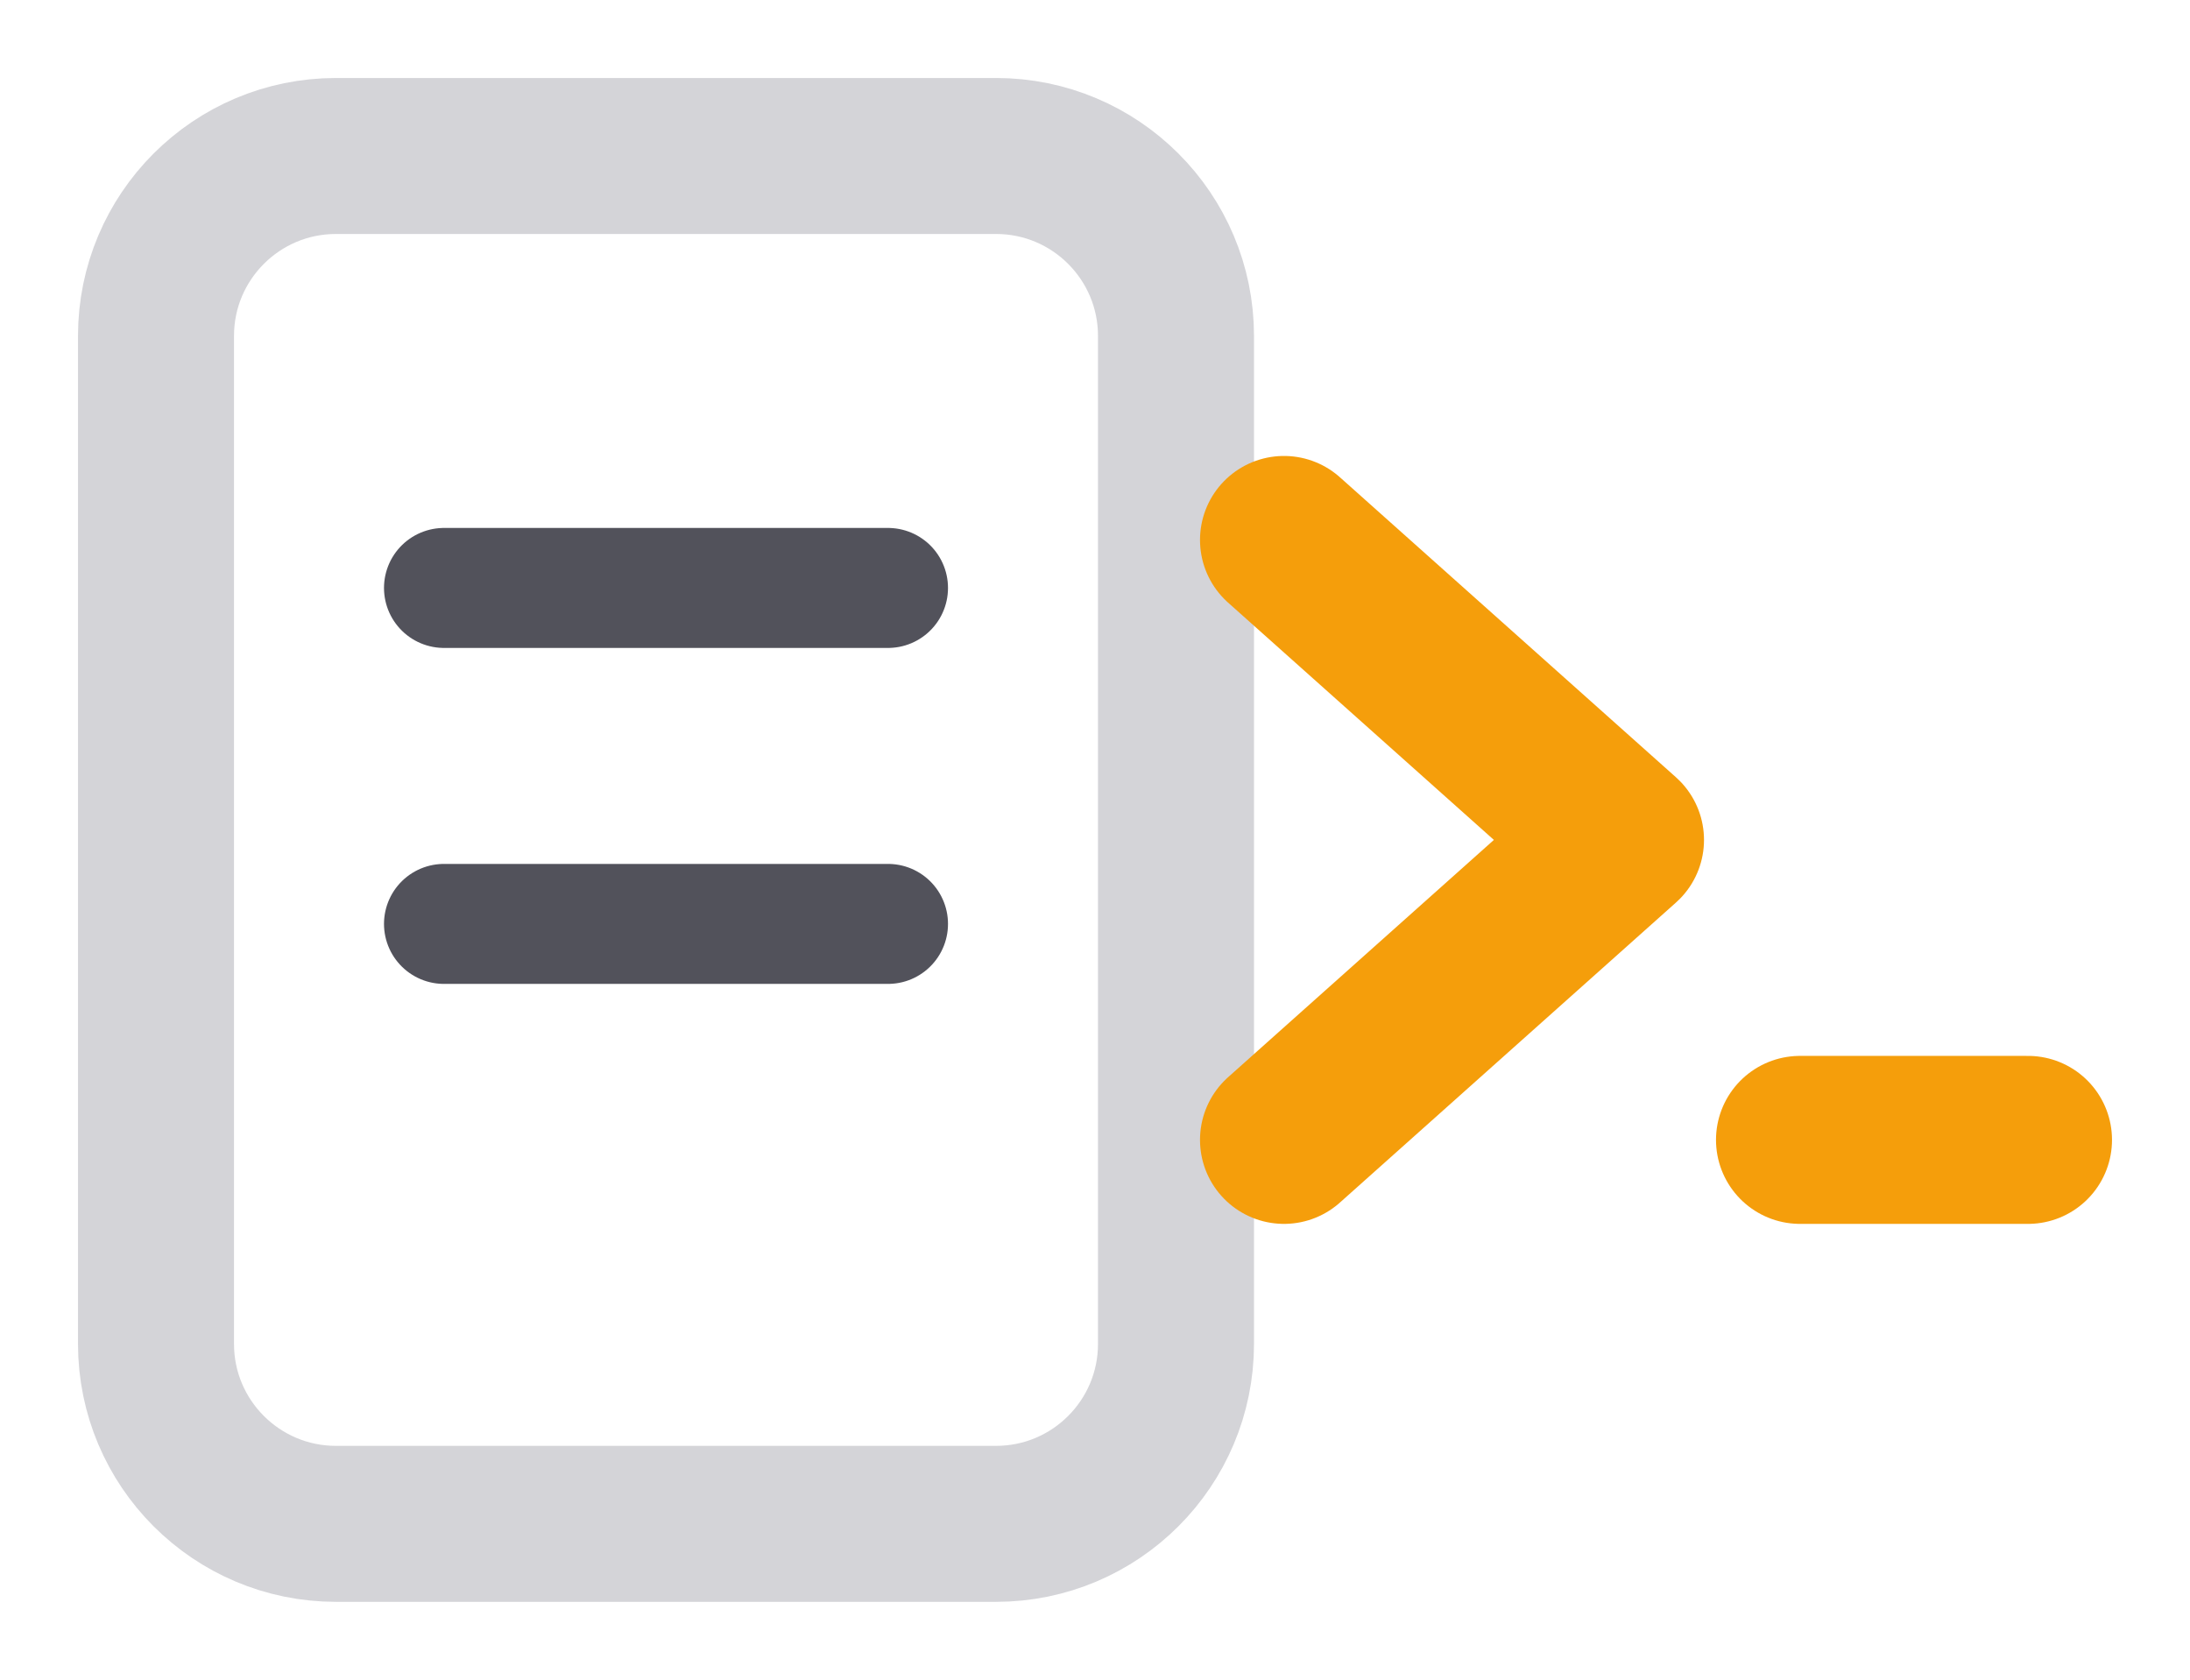
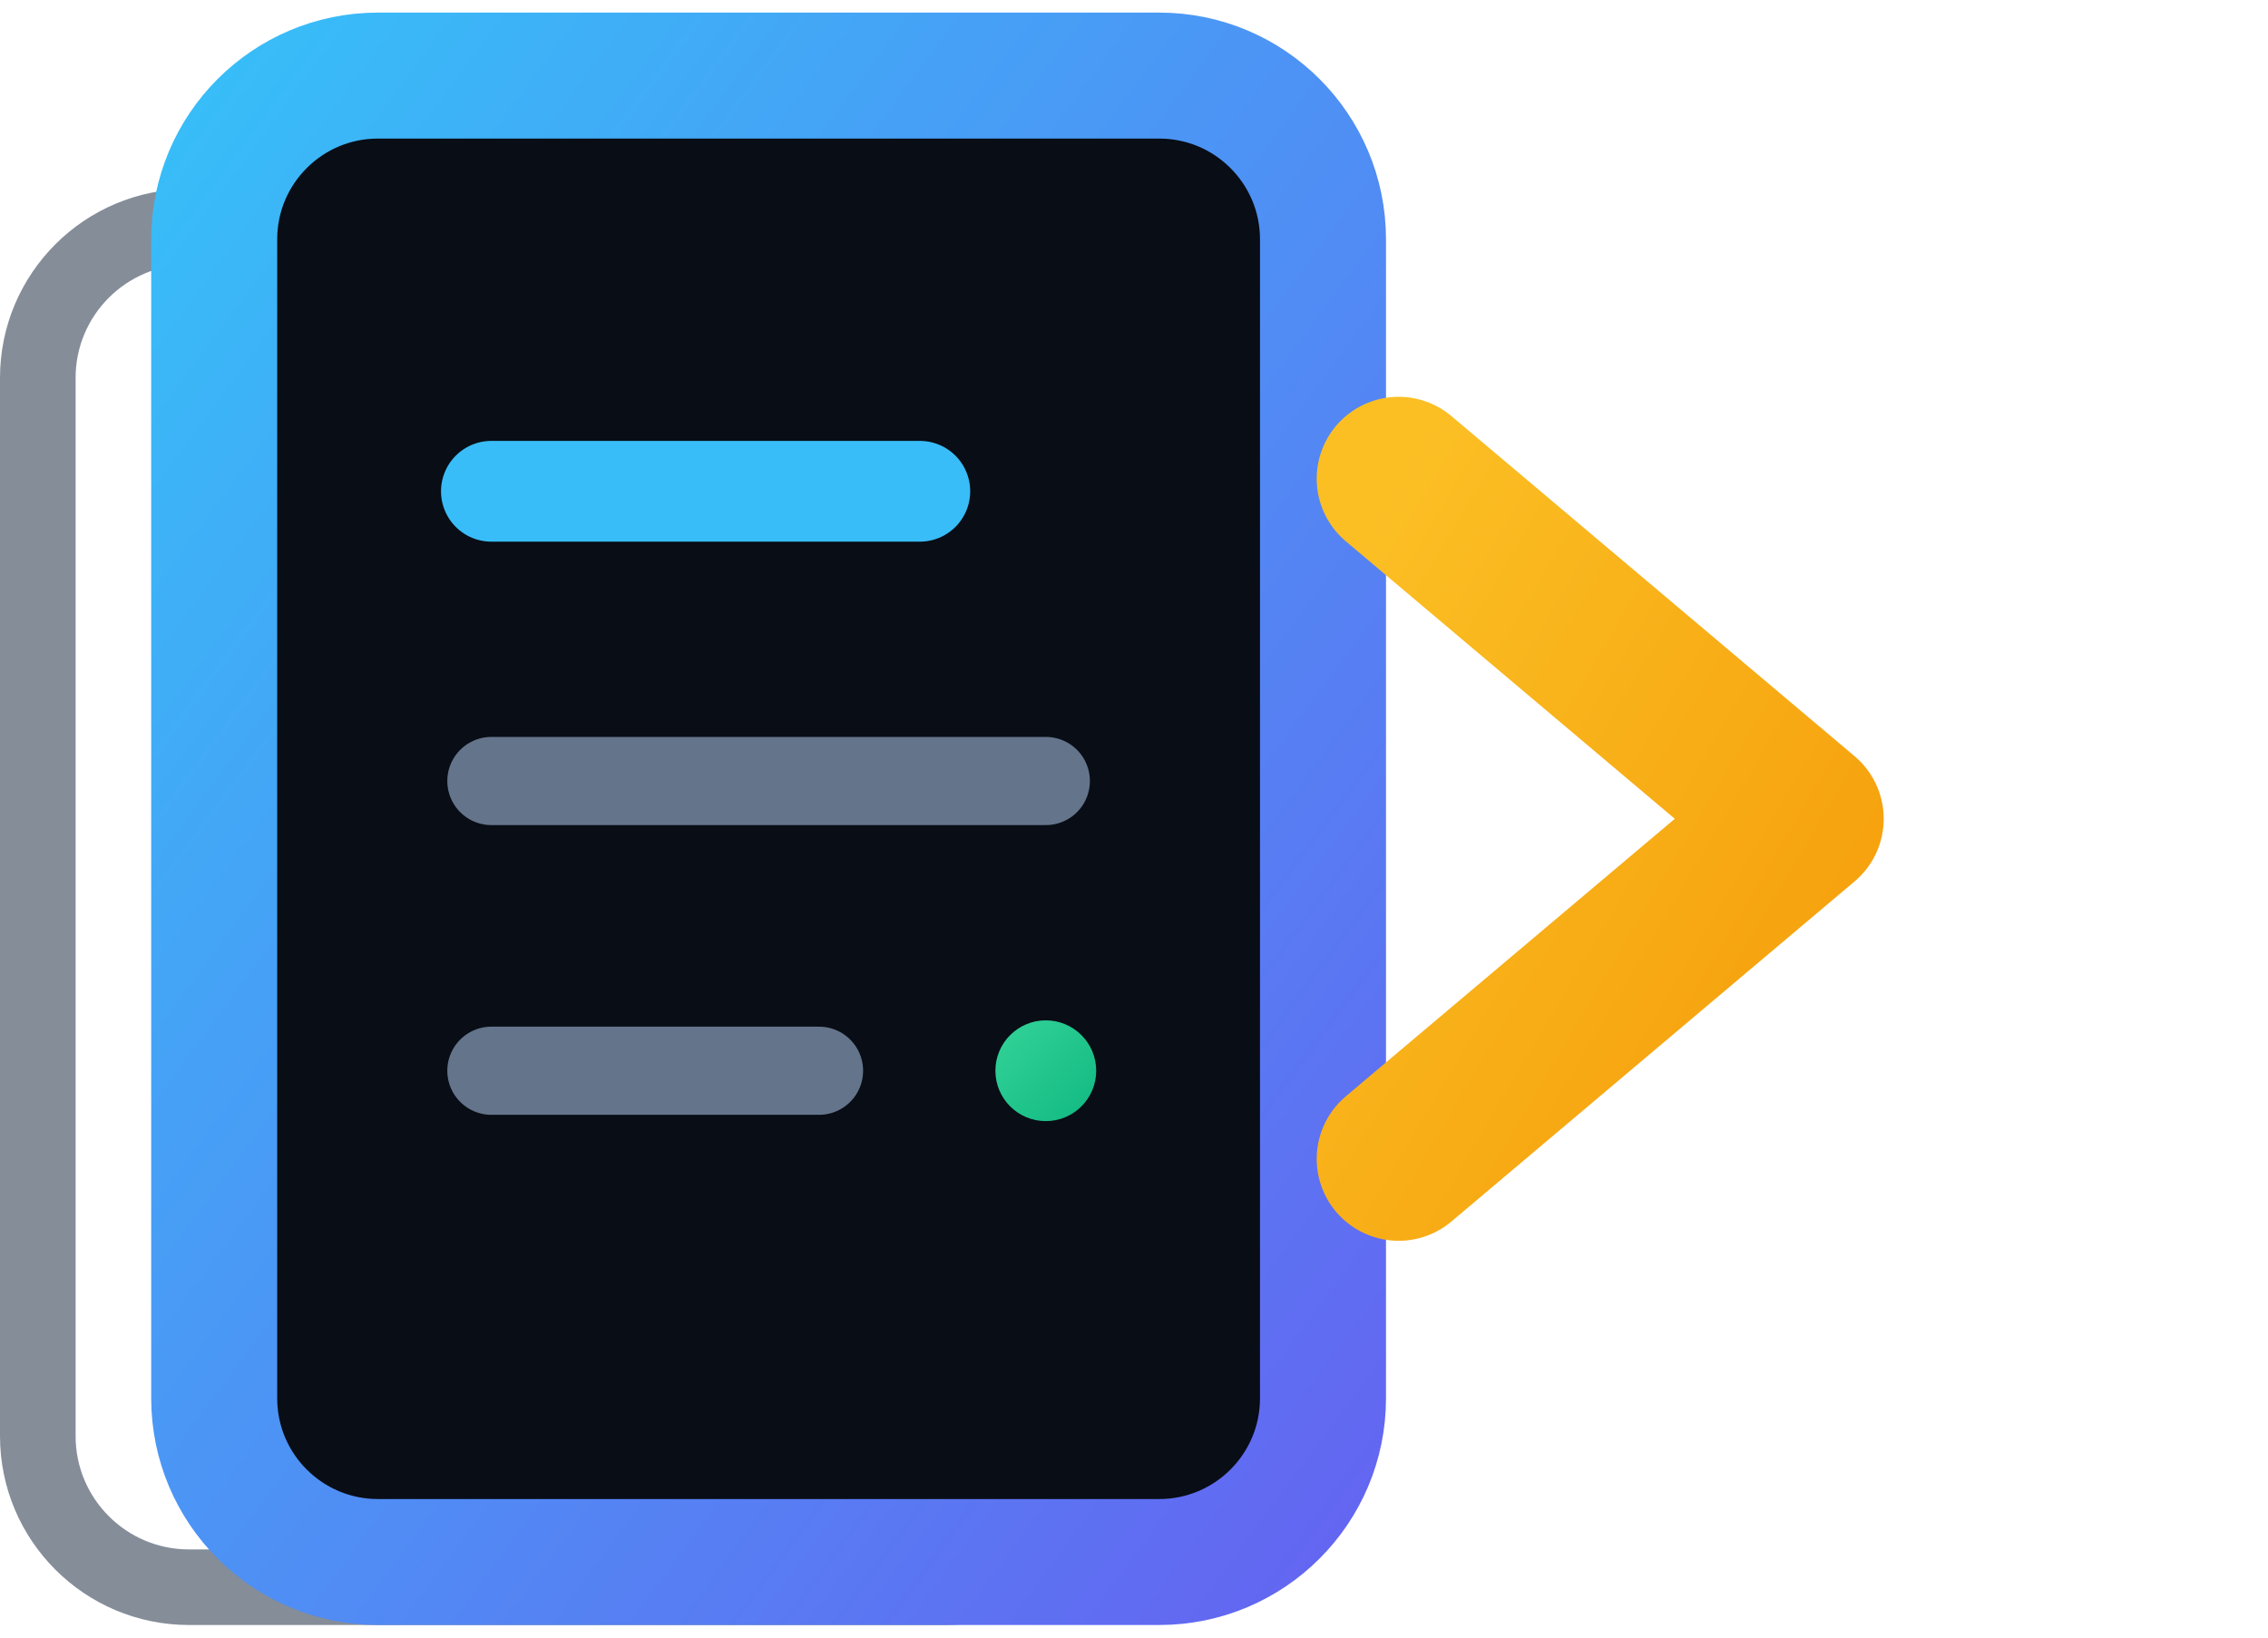
- <svg xmlns="http://www.w3.org/2000/svg" viewBox="74 116 365 280" role="img" aria-labelledby="gbdl-icon-title">
-   <g>
-     <rect x="100" y="142" width="170" height="228" rx="30" fill="none" stroke="#d4d4d8" stroke-width="26" />
-     <line x1="148" y1="214" x2="222" y2="214" stroke="#52525b" stroke-width="20" stroke-linecap="round" />
-     <line x1="148" y1="270" x2="222" y2="270" stroke="#52525b" stroke-width="20" stroke-linecap="round" />
-     <path d="M288 206 L344 256 L288 306" fill="none" stroke="#f59e0b" stroke-width="28" stroke-linecap="round" stroke-linejoin="round" />
-     <line x1="374" y1="306" x2="412" y2="306" stroke="#f59e0b" stroke-width="28" stroke-linecap="round" />
-   </g>
+ <svg xmlns="http://www.w3.org/2000/svg" viewBox="90 120 360 260" role="img" aria-labelledby="docharvest-icon-title">
+   <defs>
+     <linearGradient id="cyan-indigo-icon" x1="0%" y1="0%" x2="100%" y2="100%">
+       <stop offset="0%" stop-color="#38bdf8" />
+       <stop offset="100%" stop-color="#6366f1" />
+     </linearGradient>
+     <linearGradient id="amber-glow-icon" x1="0%" y1="0%" x2="100%" y2="100%">
+       <stop offset="0%" stop-color="#fbbf24" />
+       <stop offset="100%" stop-color="#f59e0b" />
+     </linearGradient>
+     <linearGradient id="emerald-glow-icon" x1="0%" y1="0%" x2="100%" y2="100%">
+       <stop offset="0%" stop-color="#34d399" />
+       <stop offset="100%" stop-color="#10b981" />
+     </linearGradient>
+   </defs>
+   <rect x="96" y="156" width="168" height="216" rx="24" fill="none" stroke="#334155" stroke-width="12" opacity="0.6" />
+   <rect x="124" y="132" width="176" height="236" rx="26" fill="#090d16" stroke="url(#cyan-indigo-icon)" stroke-width="20" />
+   <line x1="168" y1="198" x2="236" y2="198" stroke="#38bdf8" stroke-width="16" stroke-linecap="round" />
+   <line x1="168" y1="244" x2="256" y2="244" stroke="#64748b" stroke-width="14" stroke-linecap="round" />
+   <line x1="168" y1="290" x2="220" y2="290" stroke="#64748b" stroke-width="14" stroke-linecap="round" />
+   <circle cx="256" cy="290" r="8" fill="url(#emerald-glow-icon)" />
+   <path d="M312 196 L376 250 L312 304" fill="none" stroke="url(#amber-glow-icon)" stroke-width="26" stroke-linecap="round" stroke-linejoin="round" />
+   <line x1="400" y1="304" x2="436" y2="304" stroke="url(#amber-glow-icon)" stroke-width="26" stroke-linecap="round" />
</svg>
